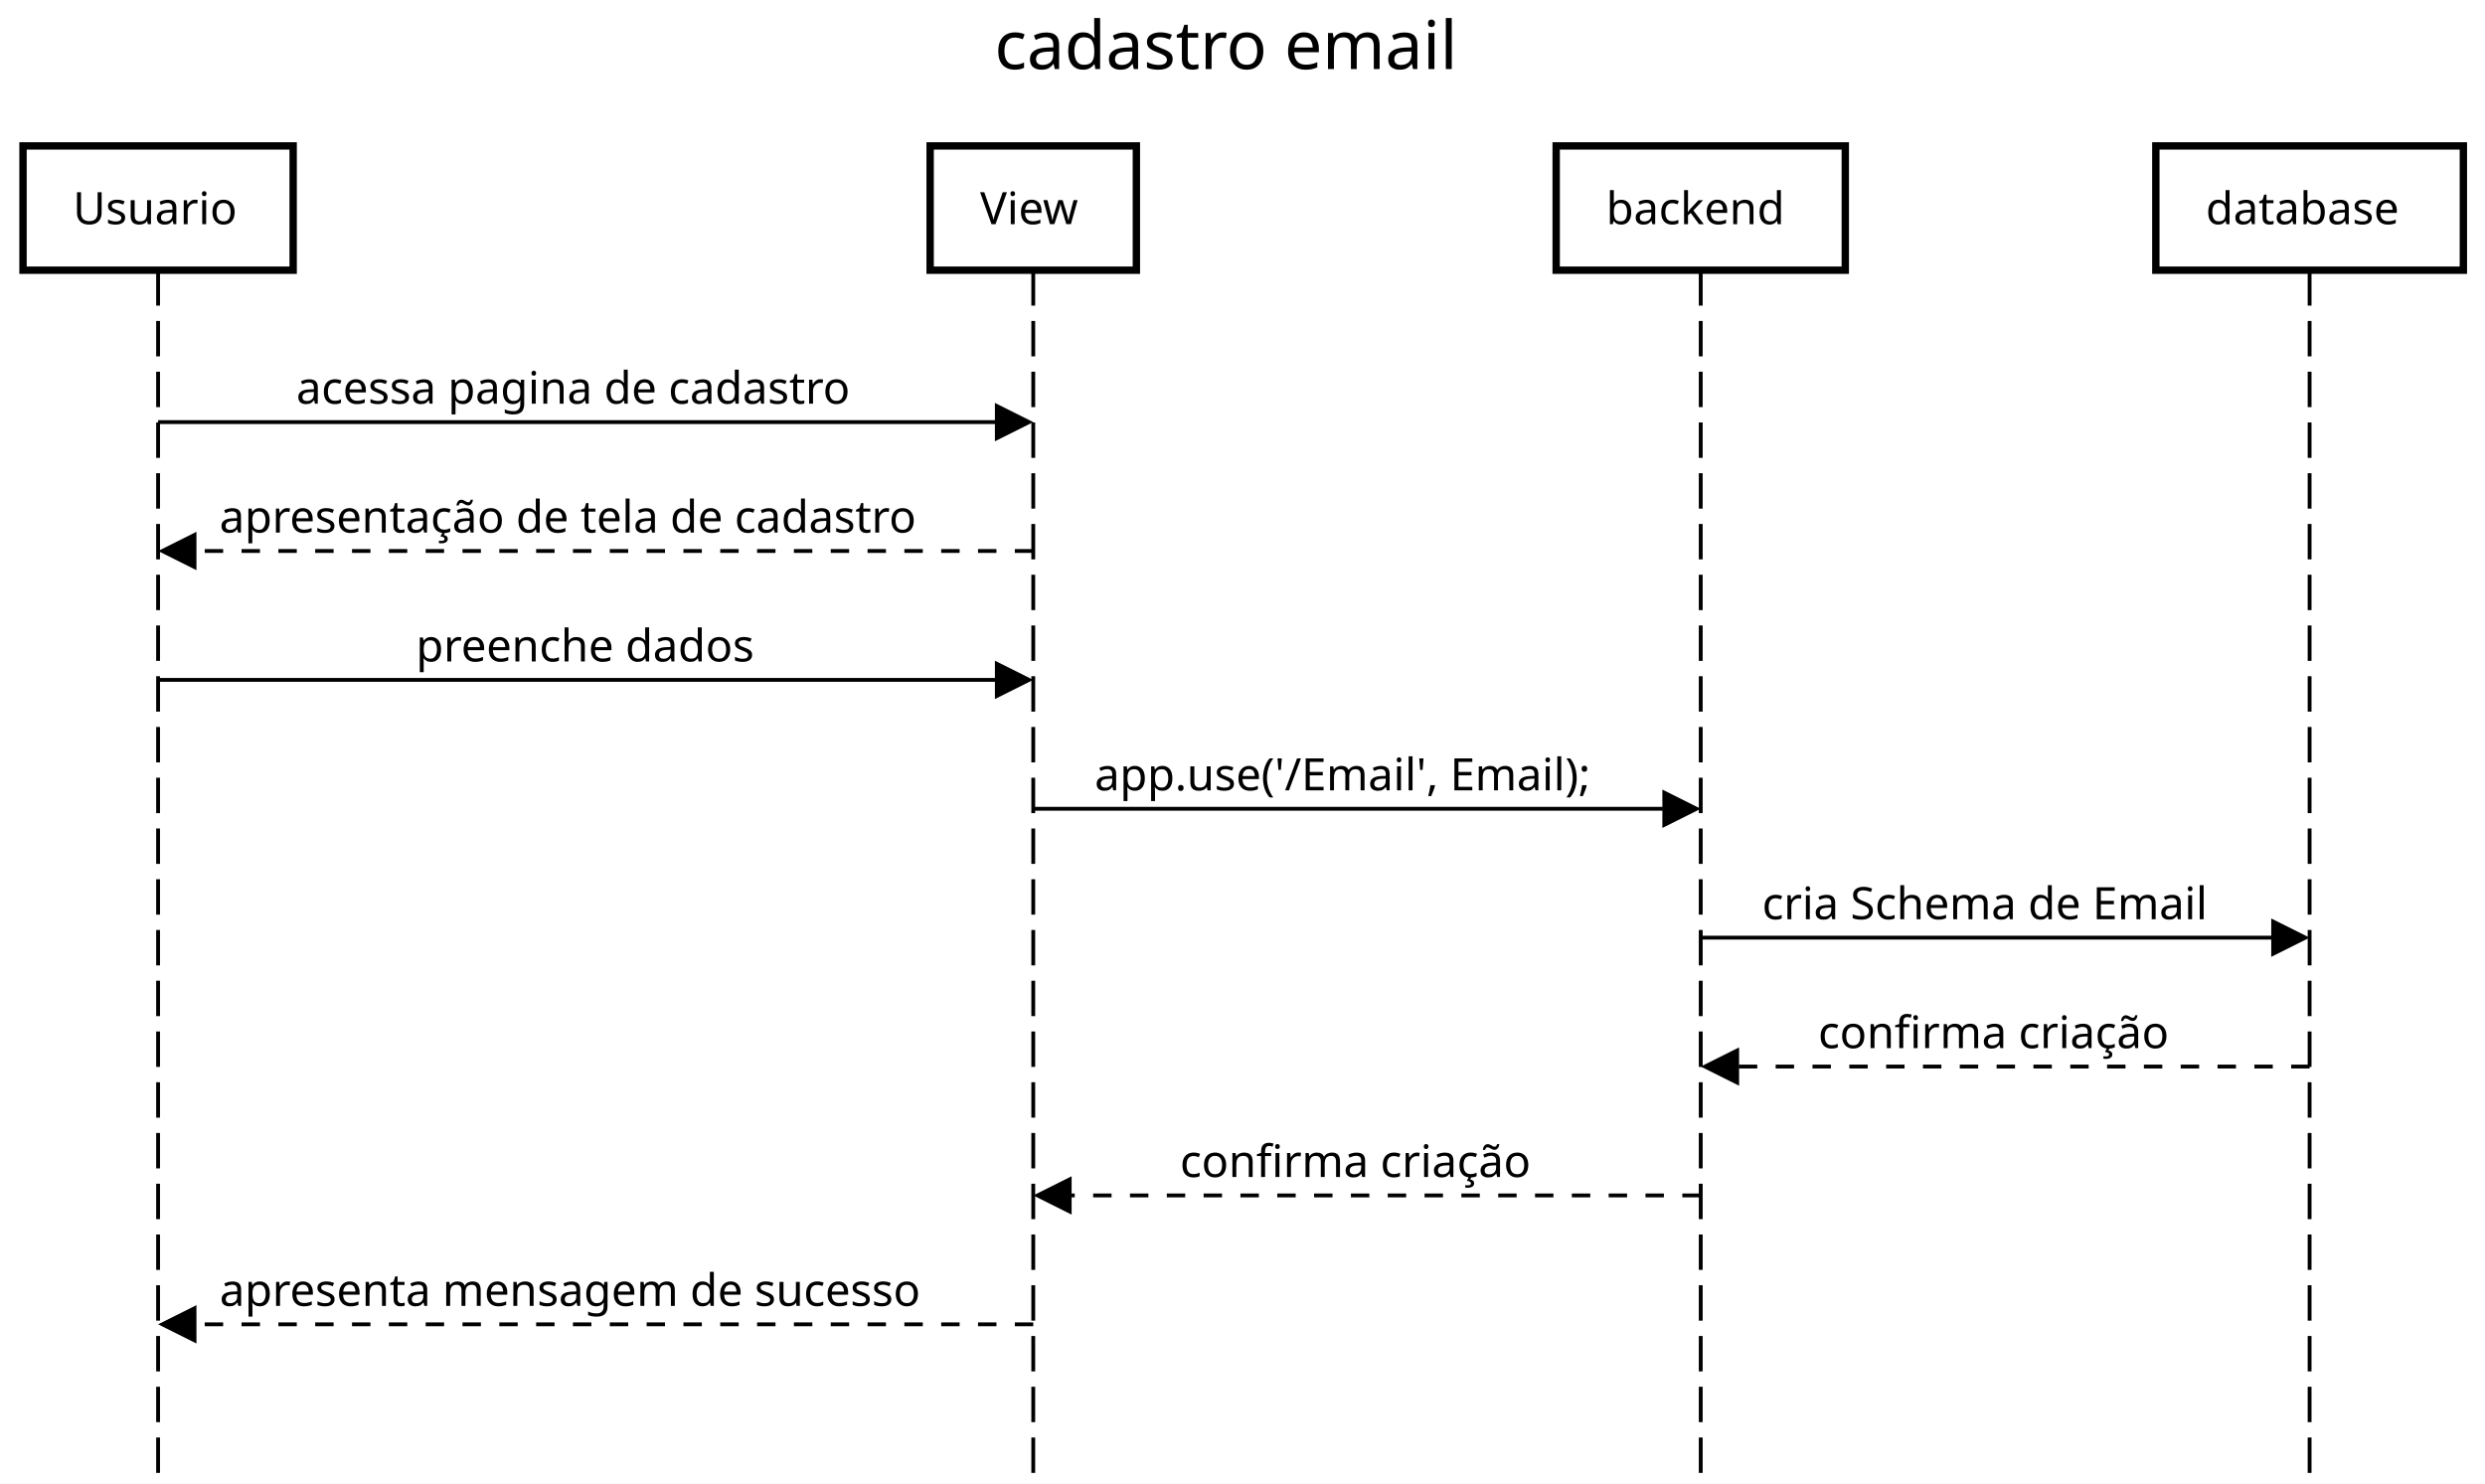
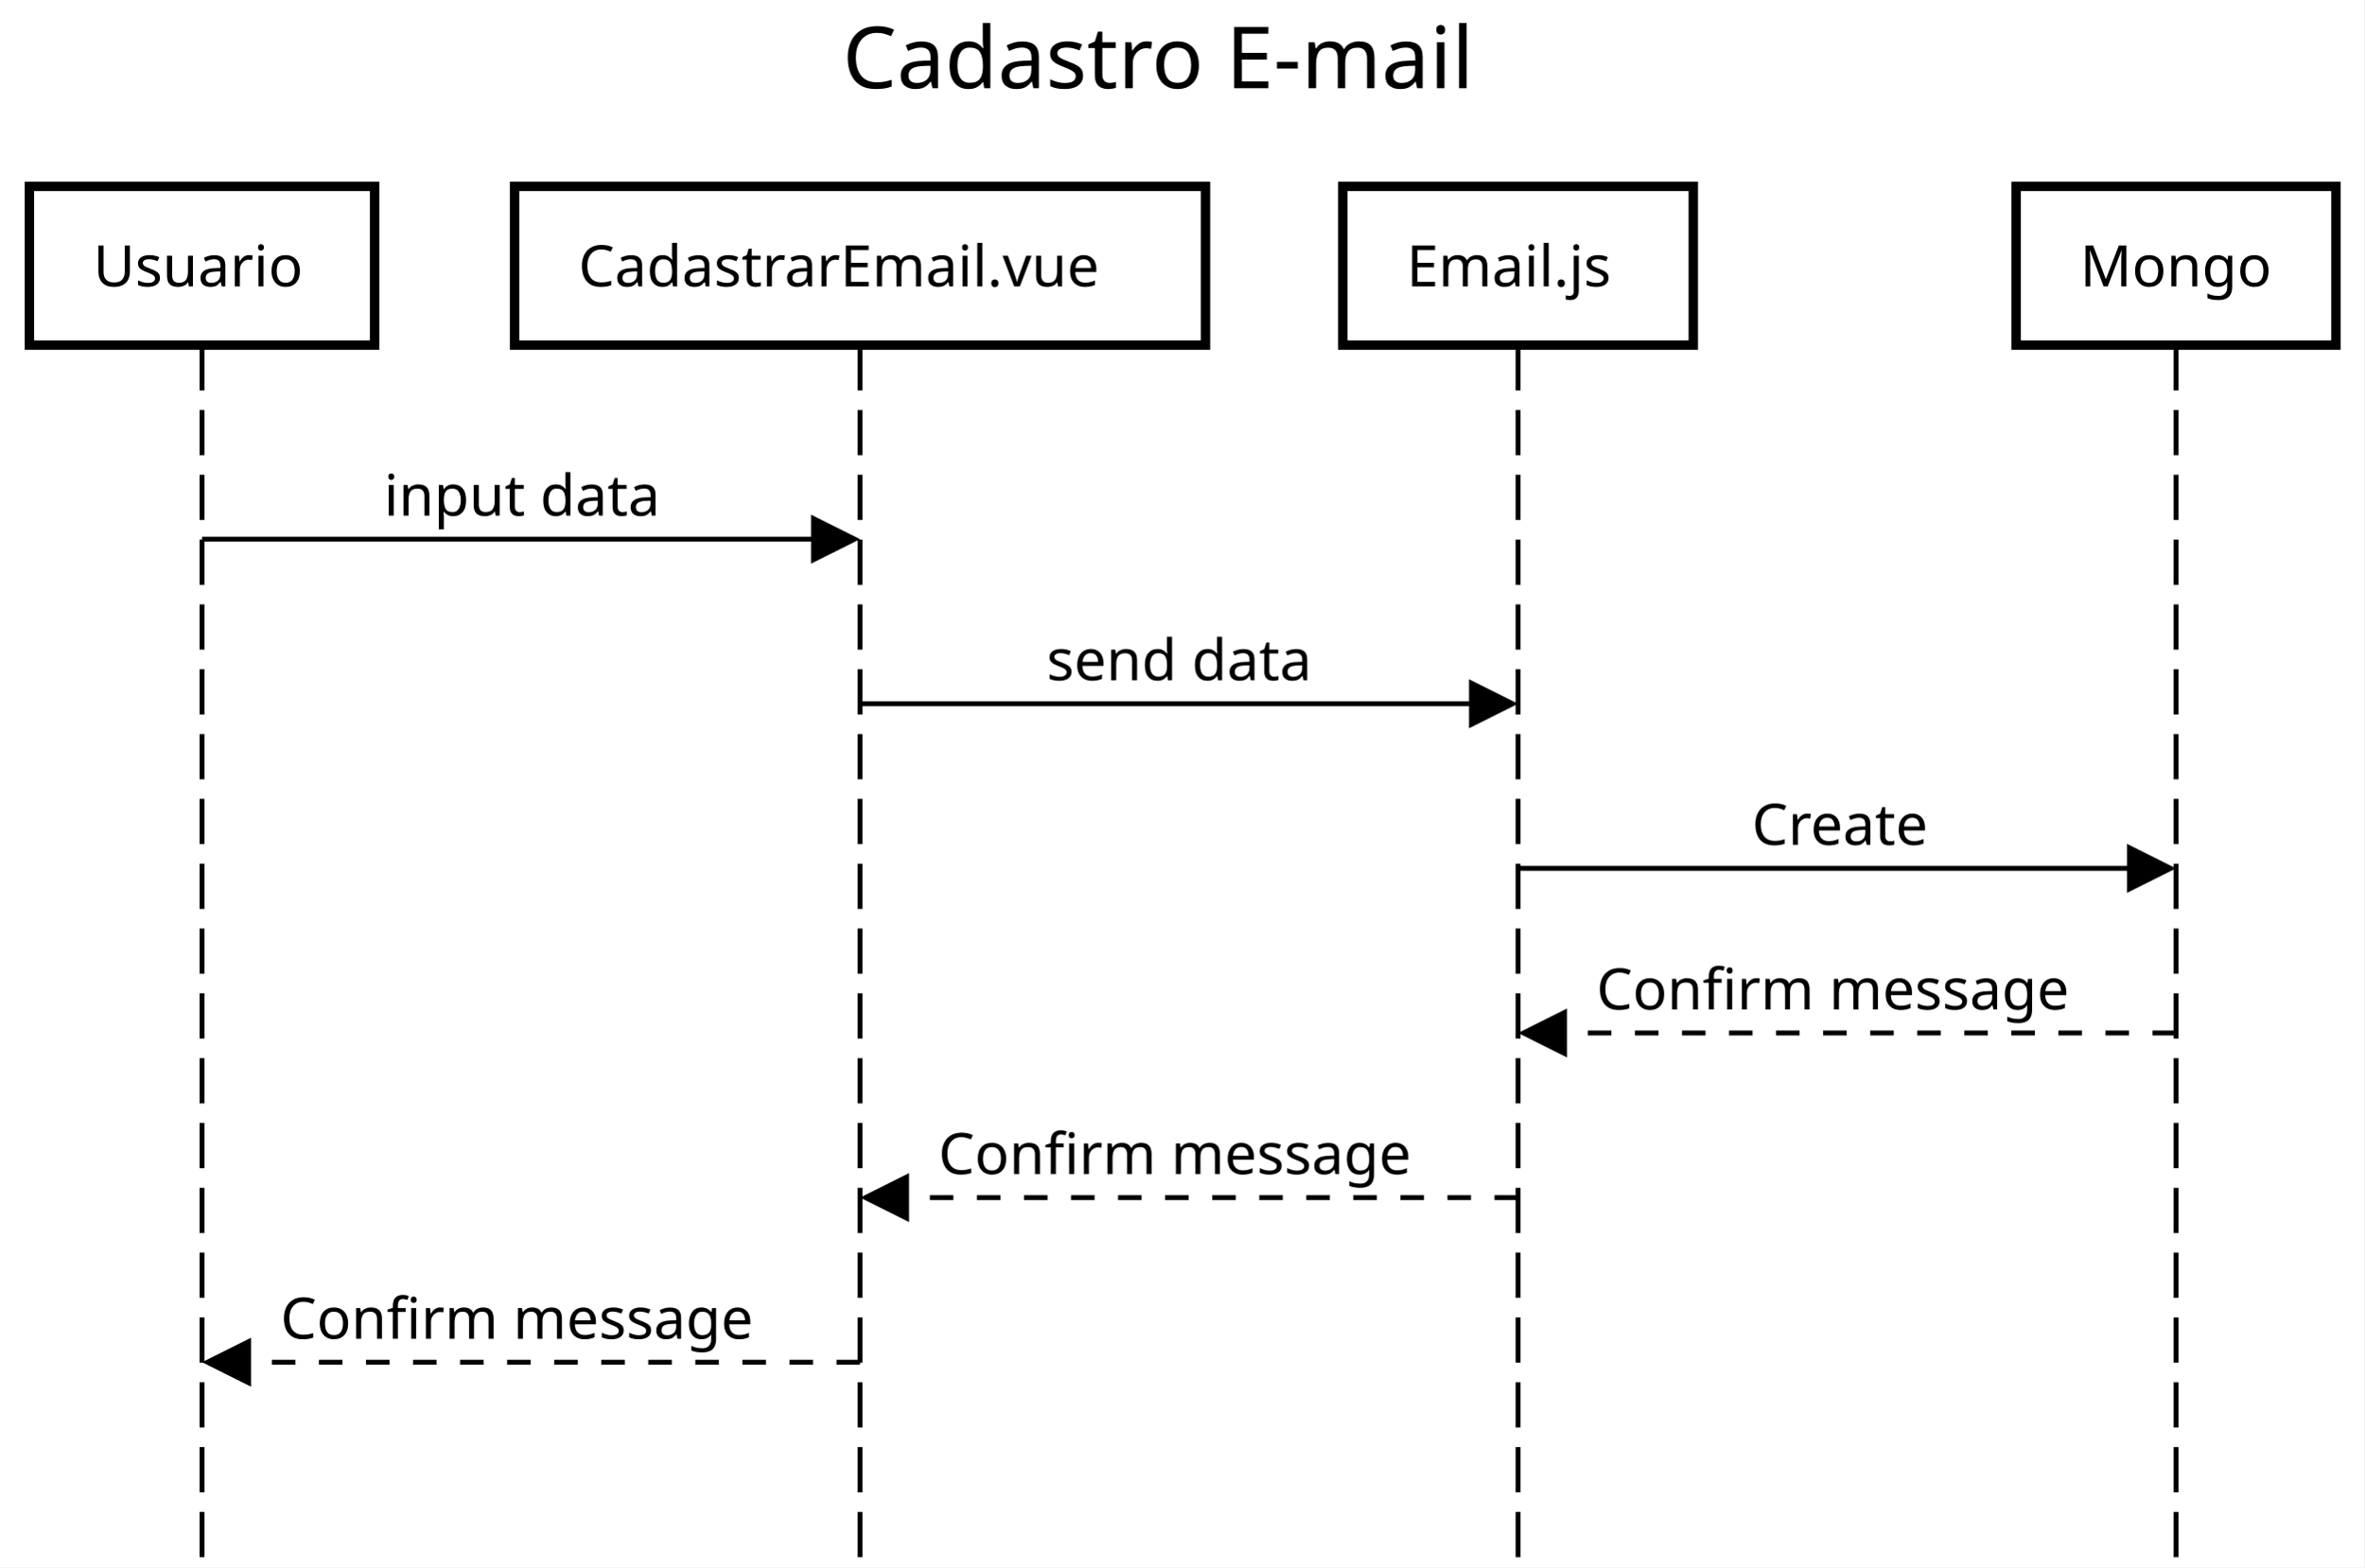
- <svg xmlns="http://www.w3.org/2000/svg" version="1.1" width="814" height="486">
+ <svg xmlns="http://www.w3.org/2000/svg" version="1.1" width="606" height="402">
  <defs />
  <g>
    <g />
    <g />
    <g />
    <g />
    <g />
    <g />
-     <g />
-     <g />
    <g>
-       <rect fill="white" stroke="none" x="0" y="0" width="814" height="486" />
+       <rect fill="white" stroke="none" x="0" y="0" width="606" height="402" />
    </g>
    <g>
-       <text fill="black" stroke="none" font-family="sans-serif" font-size="16.5pt" font-style="normal" font-weight="normal" text-decoration="normal" x="325.802" y="22.618" text-anchor="start" dominant-baseline="alphabetic" xml:space="preserve">cadastro email</text>
+       <text fill="black" stroke="none" font-family="sans-serif" font-size="16.5pt" font-style="normal" font-weight="normal" text-decoration="normal" x="215.96" y="22.618" text-anchor="start" dominant-baseline="alphabetic" xml:space="preserve">Cadastro E-mail</text>
    </g>
    <g />
    <g>
-       <path fill="none" stroke="black" paint-order="fill stroke markers" d=" M 51.783 88.512 L 51.783 486.588" stroke-miterlimit="10" stroke-width="1.257" stroke-dasharray="11.599,5.026" />
-       <path fill="none" stroke="black" paint-order="fill stroke markers" d=" M 338.459 88.512 L 338.459 486.588" stroke-miterlimit="10" stroke-width="1.257" stroke-dasharray="11.599,5.026" />
-       <path fill="none" stroke="black" paint-order="fill stroke markers" d=" M 557.102 88.512 L 557.102 486.588" stroke-miterlimit="10" stroke-width="1.257" stroke-dasharray="11.599,5.026" />
-       <path fill="none" stroke="black" paint-order="fill stroke markers" d=" M 756.546 88.512 L 756.546 486.588" stroke-miterlimit="10" stroke-width="1.257" stroke-dasharray="11.599,5.026" />
+       <path fill="none" stroke="black" paint-order="fill stroke markers" d=" M 51.783 88.512 L 51.783 402.148" stroke-miterlimit="10" stroke-width="1.257" stroke-dasharray="11.599,5.026" />
+       <path fill="none" stroke="black" paint-order="fill stroke markers" d=" M 220.459 88.512 L 220.459 402.148" stroke-miterlimit="10" stroke-width="1.257" stroke-dasharray="11.599,5.026" />
+       <path fill="none" stroke="black" paint-order="fill stroke markers" d=" M 389.136 88.512 L 389.136 402.148" stroke-miterlimit="10" stroke-width="1.257" stroke-dasharray="11.599,5.026" />
+       <path fill="none" stroke="black" paint-order="fill stroke markers" d=" M 557.812 88.512 L 557.812 402.148" stroke-miterlimit="10" stroke-width="1.257" stroke-dasharray="11.599,5.026" />
    </g>
    <g>
      <path fill="none" stroke="none" />
      <g>
        <path fill="white" stroke="black" paint-order="fill stroke markers" d=" M 7.539 47.799 L 96.027 47.799 L 96.027 88.512 L 7.539 88.512 L 7.539 47.799 Z" stroke-miterlimit="10" stroke-width="2.413" stroke-dasharray="" />
      </g>
      <g>
        <g />
        <text fill="black" stroke="none" font-family="sans-serif" font-size="11pt" font-style="normal" font-weight="normal" text-decoration="normal" x="23.9" y="73.433" text-anchor="start" dominant-baseline="alphabetic" xml:space="preserve">Usuario</text>
      </g>
      <path fill="none" stroke="none" />
      <g>
-         <path fill="white" stroke="black" paint-order="fill stroke markers" d=" M 304.682 47.799 L 372.236 47.799 L 372.236 88.512 L 304.682 88.512 L 304.682 47.799 Z" stroke-miterlimit="10" stroke-width="2.413" stroke-dasharray="" />
+         <path fill="white" stroke="black" paint-order="fill stroke markers" d=" M 131.907 47.799 L 309.011 47.799 L 309.011 88.512 L 131.907 88.512 L 131.907 47.799 Z" stroke-miterlimit="10" stroke-width="2.413" stroke-dasharray="" />
      </g>
      <g>
        <g />
-         <text fill="black" stroke="none" font-family="sans-serif" font-size="11pt" font-style="normal" font-weight="normal" text-decoration="normal" x="321.043" y="73.433" text-anchor="start" dominant-baseline="alphabetic" xml:space="preserve">View</text>
+         <text fill="black" stroke="none" font-family="sans-serif" font-size="11pt" font-style="normal" font-weight="normal" text-decoration="normal" x="148.268" y="73.433" text-anchor="start" dominant-baseline="alphabetic" xml:space="preserve">CadastrarEmail.vue</text>
      </g>
      <path fill="none" stroke="none" />
      <g>
-         <path fill="white" stroke="black" paint-order="fill stroke markers" d=" M 509.75 47.799 L 604.454 47.799 L 604.454 88.512 L 509.75 88.512 L 509.75 47.799 Z" stroke-miterlimit="10" stroke-width="2.413" stroke-dasharray="" />
+         <path fill="white" stroke="black" paint-order="fill stroke markers" d=" M 344.217 47.799 L 434.054 47.799 L 434.054 88.512 L 344.217 88.512 L 344.217 47.799 Z" stroke-miterlimit="10" stroke-width="2.413" stroke-dasharray="" />
      </g>
      <g>
        <g />
-         <text fill="black" stroke="none" font-family="sans-serif" font-size="11pt" font-style="normal" font-weight="normal" text-decoration="normal" x="526.111" y="73.433" text-anchor="start" dominant-baseline="alphabetic" xml:space="preserve">backend</text>
+         <text fill="black" stroke="none" font-family="sans-serif" font-size="11pt" font-style="normal" font-weight="normal" text-decoration="normal" x="360.577" y="73.433" text-anchor="start" dominant-baseline="alphabetic" xml:space="preserve">Email.js</text>
      </g>
      <path fill="none" stroke="none" />
      <g>
-         <path fill="white" stroke="black" paint-order="fill stroke markers" d=" M 706.177 47.799 L 806.914 47.799 L 806.914 88.512 L 706.177 88.512 L 706.177 47.799 Z" stroke-miterlimit="10" stroke-width="2.413" stroke-dasharray="" />
+         <path fill="white" stroke="black" paint-order="fill stroke markers" d=" M 516.827 47.799 L 598.797 47.799 L 598.797 88.512 L 516.827 88.512 L 516.827 47.799 Z" stroke-miterlimit="10" stroke-width="2.413" stroke-dasharray="" />
      </g>
      <g>
        <g />
-         <text fill="black" stroke="none" font-family="sans-serif" font-size="11pt" font-style="normal" font-weight="normal" text-decoration="normal" x="722.537" y="73.433" text-anchor="start" dominant-baseline="alphabetic" xml:space="preserve">database</text>
+         <text fill="black" stroke="none" font-family="sans-serif" font-size="11pt" font-style="normal" font-weight="normal" text-decoration="normal" x="533.187" y="73.433" text-anchor="start" dominant-baseline="alphabetic" xml:space="preserve">Mongo</text>
      </g>
    </g>
    <g>
      <g>
        <g>
-           <rect fill="white" stroke="none" x="94.784" y="118.669" width="200.674" height="19.602" />
+           <rect fill="white" stroke="none" x="96.134" y="118.669" width="79.974" height="19.602" />
        </g>
-         <text fill="black" stroke="none" font-family="sans-serif" font-size="11pt" font-style="normal" font-weight="normal" text-decoration="normal" x="97.046" y="132.24" text-anchor="start" dominant-baseline="alphabetic" xml:space="preserve">acessa pagina de cadastro</text>
+         <text fill="black" stroke="none" font-family="sans-serif" font-size="11pt" font-style="normal" font-weight="normal" text-decoration="normal" x="98.396" y="132.24" text-anchor="start" dominant-baseline="alphabetic" xml:space="preserve">input data</text>
      </g>
      <g>
-         <path fill="none" stroke="black" paint-order="fill stroke markers" d=" M 51.783 138.271 L 326.045 138.271" stroke-miterlimit="10" stroke-width="1.257" stroke-dasharray="" />
-         <g transform="translate(338.4594,138.2712) translate(-338.4594,-138.2712)">
-           <path fill="black" stroke="none" paint-order="stroke fill markers" d=" M 325.894 131.988 L 338.459 138.271 L 325.894 144.554 Z" />
+         <path fill="none" stroke="black" paint-order="fill stroke markers" d=" M 51.783 138.271 L 208.045 138.271" stroke-miterlimit="10" stroke-width="1.257" stroke-dasharray="" />
+         <g transform="translate(220.4594,138.2712) translate(-220.4594,-138.2712)">
+           <path fill="black" stroke="none" paint-order="stroke fill markers" d=" M 207.894 131.988 L 220.459 138.271 L 207.894 144.554 Z" />
        </g>
      </g>
      <g>
        <g>
-           <rect fill="white" stroke="none" x="69.626" y="160.889" width="250.99" height="19.602" />
+           <rect fill="white" stroke="none" x="266.036" y="160.889" width="77.524" height="19.602" />
        </g>
-         <text fill="black" stroke="none" font-family="sans-serif" font-size="11pt" font-style="normal" font-weight="normal" text-decoration="normal" x="71.888" y="174.46" text-anchor="start" dominant-baseline="alphabetic" xml:space="preserve">apresentação de tela de cadastro</text>
+         <text fill="black" stroke="none" font-family="sans-serif" font-size="11pt" font-style="normal" font-weight="normal" text-decoration="normal" x="268.298" y="174.46" text-anchor="start" dominant-baseline="alphabetic" xml:space="preserve">send data</text>
      </g>
      <g>
-         <path fill="none" stroke="black" paint-order="fill stroke markers" d=" M 338.459 180.491 L 64.198 180.491" stroke-miterlimit="10" stroke-width="1.257" stroke-dasharray="6.031" />
-         <g transform="translate(51.78299,180.4914) translate(-51.78299,-180.4914)">
-           <path fill="black" stroke="none" paint-order="stroke fill markers" d=" M 64.349 174.209 L 51.783 180.491 L 64.349 186.774 Z" />
+         <path fill="none" stroke="black" paint-order="fill stroke markers" d=" M 220.459 180.491 L 376.721 180.491" stroke-miterlimit="10" stroke-width="1.257" stroke-dasharray="" />
+         <g transform="translate(389.1358,180.4914) translate(-389.1358,-180.4914)">
+           <path fill="black" stroke="none" paint-order="stroke fill markers" d=" M 376.57 174.209 L 389.136 180.491 L 376.57 186.774 Z" />
        </g>
      </g>
      <g>
        <g>
-           <rect fill="white" stroke="none" x="134.001" y="203.109" width="122.24" height="19.602" />
+           <rect fill="white" stroke="none" x="446.829" y="203.109" width="53.29" height="19.602" />
        </g>
-         <text fill="black" stroke="none" font-family="sans-serif" font-size="11pt" font-style="normal" font-weight="normal" text-decoration="normal" x="136.263" y="216.68" text-anchor="start" dominant-baseline="alphabetic" xml:space="preserve">preenche dados</text>
+         <text fill="black" stroke="none" font-family="sans-serif" font-size="11pt" font-style="normal" font-weight="normal" text-decoration="normal" x="449.091" y="216.68" text-anchor="start" dominant-baseline="alphabetic" xml:space="preserve">Create</text>
      </g>
      <g>
-         <path fill="none" stroke="black" paint-order="fill stroke markers" d=" M 51.783 222.712 L 326.045 222.712" stroke-miterlimit="10" stroke-width="1.257" stroke-dasharray="" />
-         <g transform="translate(338.4594,222.7116) translate(-338.4594,-222.7116)">
-           <path fill="black" stroke="none" paint-order="stroke fill markers" d=" M 325.894 216.429 L 338.459 222.712 L 325.894 228.994 Z" />
+         <path fill="none" stroke="black" paint-order="fill stroke markers" d=" M 389.136 222.712 L 545.397 222.712" stroke-miterlimit="10" stroke-width="1.257" stroke-dasharray="" />
+         <g transform="translate(557.8122,222.7116) translate(-557.8122,-222.7116)">
+           <path fill="black" stroke="none" paint-order="stroke fill markers" d=" M 545.247 216.429 L 557.812 222.712 L 545.247 228.994 Z" />
        </g>
      </g>
      <g>
        <g>
-           <rect fill="white" stroke="none" x="356.302" y="245.33" width="182.957" height="19.602" />
+           <rect fill="white" stroke="none" x="406.979" y="245.33" width="132.99" height="19.602" />
        </g>
-         <text fill="black" stroke="none" font-family="sans-serif" font-size="11pt" font-style="normal" font-weight="normal" text-decoration="normal" x="358.564" y="258.9" text-anchor="start" dominant-baseline="alphabetic" xml:space="preserve">app.use('/Email', Email);</text>
+         <text fill="black" stroke="none" font-family="sans-serif" font-size="11pt" font-style="normal" font-weight="normal" text-decoration="normal" x="409.241" y="258.9" text-anchor="start" dominant-baseline="alphabetic" xml:space="preserve">Confirm message</text>
      </g>
      <g>
-         <path fill="none" stroke="black" paint-order="fill stroke markers" d=" M 338.459 264.932 L 544.688 264.932" stroke-miterlimit="10" stroke-width="1.257" stroke-dasharray="" />
-         <g transform="translate(557.1024,264.9319) translate(-557.1024,-264.9319)">
-           <path fill="black" stroke="none" paint-order="stroke fill markers" d=" M 544.537 258.649 L 557.102 264.932 L 544.537 271.215 Z" />
+         <path fill="none" stroke="black" paint-order="fill stroke markers" d=" M 557.812 264.932 L 401.551 264.932" stroke-miterlimit="10" stroke-width="1.257" stroke-dasharray="6.031" />
+         <g transform="translate(389.1358,264.9319) translate(-389.1358,-264.9319)">
+           <path fill="black" stroke="none" paint-order="stroke fill markers" d=" M 401.701 258.649 L 389.136 264.932 L 401.701 271.215 Z" />
        </g>
      </g>
      <g>
        <g>
-           <rect fill="white" stroke="none" x="574.946" y="287.55" width="163.757" height="19.602" />
+           <rect fill="white" stroke="none" x="238.302" y="287.55" width="132.99" height="19.602" />
        </g>
-         <text fill="black" stroke="none" font-family="sans-serif" font-size="11pt" font-style="normal" font-weight="normal" text-decoration="normal" x="577.207" y="301.121" text-anchor="start" dominant-baseline="alphabetic" xml:space="preserve">cria Schema de Email</text>
+         <text fill="black" stroke="none" font-family="sans-serif" font-size="11pt" font-style="normal" font-weight="normal" text-decoration="normal" x="240.564" y="301.121" text-anchor="start" dominant-baseline="alphabetic" xml:space="preserve">Confirm message</text>
      </g>
      <g>
-         <path fill="none" stroke="black" paint-order="fill stroke markers" d=" M 557.102 307.152 L 744.131 307.152" stroke-miterlimit="10" stroke-width="1.257" stroke-dasharray="" />
-         <g transform="translate(756.5455,307.1521) translate(-756.5455,-307.1521)">
-           <path fill="black" stroke="none" paint-order="stroke fill markers" d=" M 743.98 300.869 L 756.546 307.152 L 743.98 313.435 Z" />
+         <path fill="none" stroke="black" paint-order="fill stroke markers" d=" M 389.136 307.152 L 232.874 307.152" stroke-miterlimit="10" stroke-width="1.257" stroke-dasharray="6.031" />
+         <g transform="translate(220.4594,307.1521) translate(-220.4594,-307.1521)">
+           <path fill="black" stroke="none" paint-order="stroke fill markers" d=" M 233.025 300.869 L 220.459 307.152 L 233.025 313.435 Z" />
        </g>
      </g>
      <g>
        <g>
-           <rect fill="white" stroke="none" x="593.312" y="329.77" width="127.024" height="19.602" />
+           <rect fill="white" stroke="none" x="69.626" y="329.77" width="132.99" height="19.602" />
        </g>
-         <text fill="black" stroke="none" font-family="sans-serif" font-size="11pt" font-style="normal" font-weight="normal" text-decoration="normal" x="595.574" y="343.341" text-anchor="start" dominant-baseline="alphabetic" xml:space="preserve">confirma criação</text>
+         <text fill="black" stroke="none" font-family="sans-serif" font-size="11pt" font-style="normal" font-weight="normal" text-decoration="normal" x="71.888" y="343.341" text-anchor="start" dominant-baseline="alphabetic" xml:space="preserve">Confirm message</text>
      </g>
      <g>
-         <path fill="none" stroke="black" paint-order="fill stroke markers" d=" M 756.546 349.372 L 569.517 349.372" stroke-miterlimit="10" stroke-width="1.257" stroke-dasharray="6.031" />
-         <g transform="translate(557.1024,349.3723) translate(-557.1024,-349.3723)">
-           <path fill="black" stroke="none" paint-order="stroke fill markers" d=" M 569.668 343.09 L 557.102 349.372 L 569.668 355.655 Z" />
-         </g>
-       </g>
-       <g>
-         <g>
-           <rect fill="white" stroke="none" x="384.269" y="371.99" width="127.024" height="19.602" />
-         </g>
-         <text fill="black" stroke="none" font-family="sans-serif" font-size="11pt" font-style="normal" font-weight="normal" text-decoration="normal" x="386.531" y="385.561" text-anchor="start" dominant-baseline="alphabetic" xml:space="preserve">confirma criação</text>
-       </g>
-       <g>
-         <path fill="none" stroke="black" paint-order="fill stroke markers" d=" M 557.102 391.593 L 350.874 391.593" stroke-miterlimit="10" stroke-width="1.257" stroke-dasharray="6.031" />
-         <g transform="translate(338.4594,391.5925) translate(-338.4594,-391.5925)">
-           <path fill="black" stroke="none" paint-order="stroke fill markers" d=" M 351.025 385.31 L 338.459 391.593 L 351.025 397.875 Z" />
-         </g>
-       </g>
-       <g>
-         <g>
-           <rect fill="white" stroke="none" x="69.676" y="414.21" width="250.89" height="19.602" />
-         </g>
-         <text fill="black" stroke="none" font-family="sans-serif" font-size="11pt" font-style="normal" font-weight="normal" text-decoration="normal" x="71.938" y="427.781" text-anchor="start" dominant-baseline="alphabetic" xml:space="preserve">apresenta mensagem de sucesso</text>
-       </g>
-       <g>
-         <path fill="none" stroke="black" paint-order="fill stroke markers" d=" M 338.459 433.813 L 64.198 433.813" stroke-miterlimit="10" stroke-width="1.257" stroke-dasharray="6.031" />
-         <g transform="translate(51.78299,433.8127) translate(-51.78299,-433.8127)">
-           <path fill="black" stroke="none" paint-order="stroke fill markers" d=" M 64.349 427.53 L 51.783 433.813 L 64.349 440.096 Z" />
+         <path fill="none" stroke="black" paint-order="fill stroke markers" d=" M 220.459 349.372 L 64.198 349.372" stroke-miterlimit="10" stroke-width="1.257" stroke-dasharray="6.031" />
+         <g transform="translate(51.78299,349.3723) translate(-51.78299,-349.3723)">
+           <path fill="black" stroke="none" paint-order="stroke fill markers" d=" M 64.349 343.09 L 51.783 349.372 L 64.349 355.655 Z" />
        </g>
      </g>
    </g>
    <g />
    <g />
    <g />
    <g />
  </g>
</svg>
